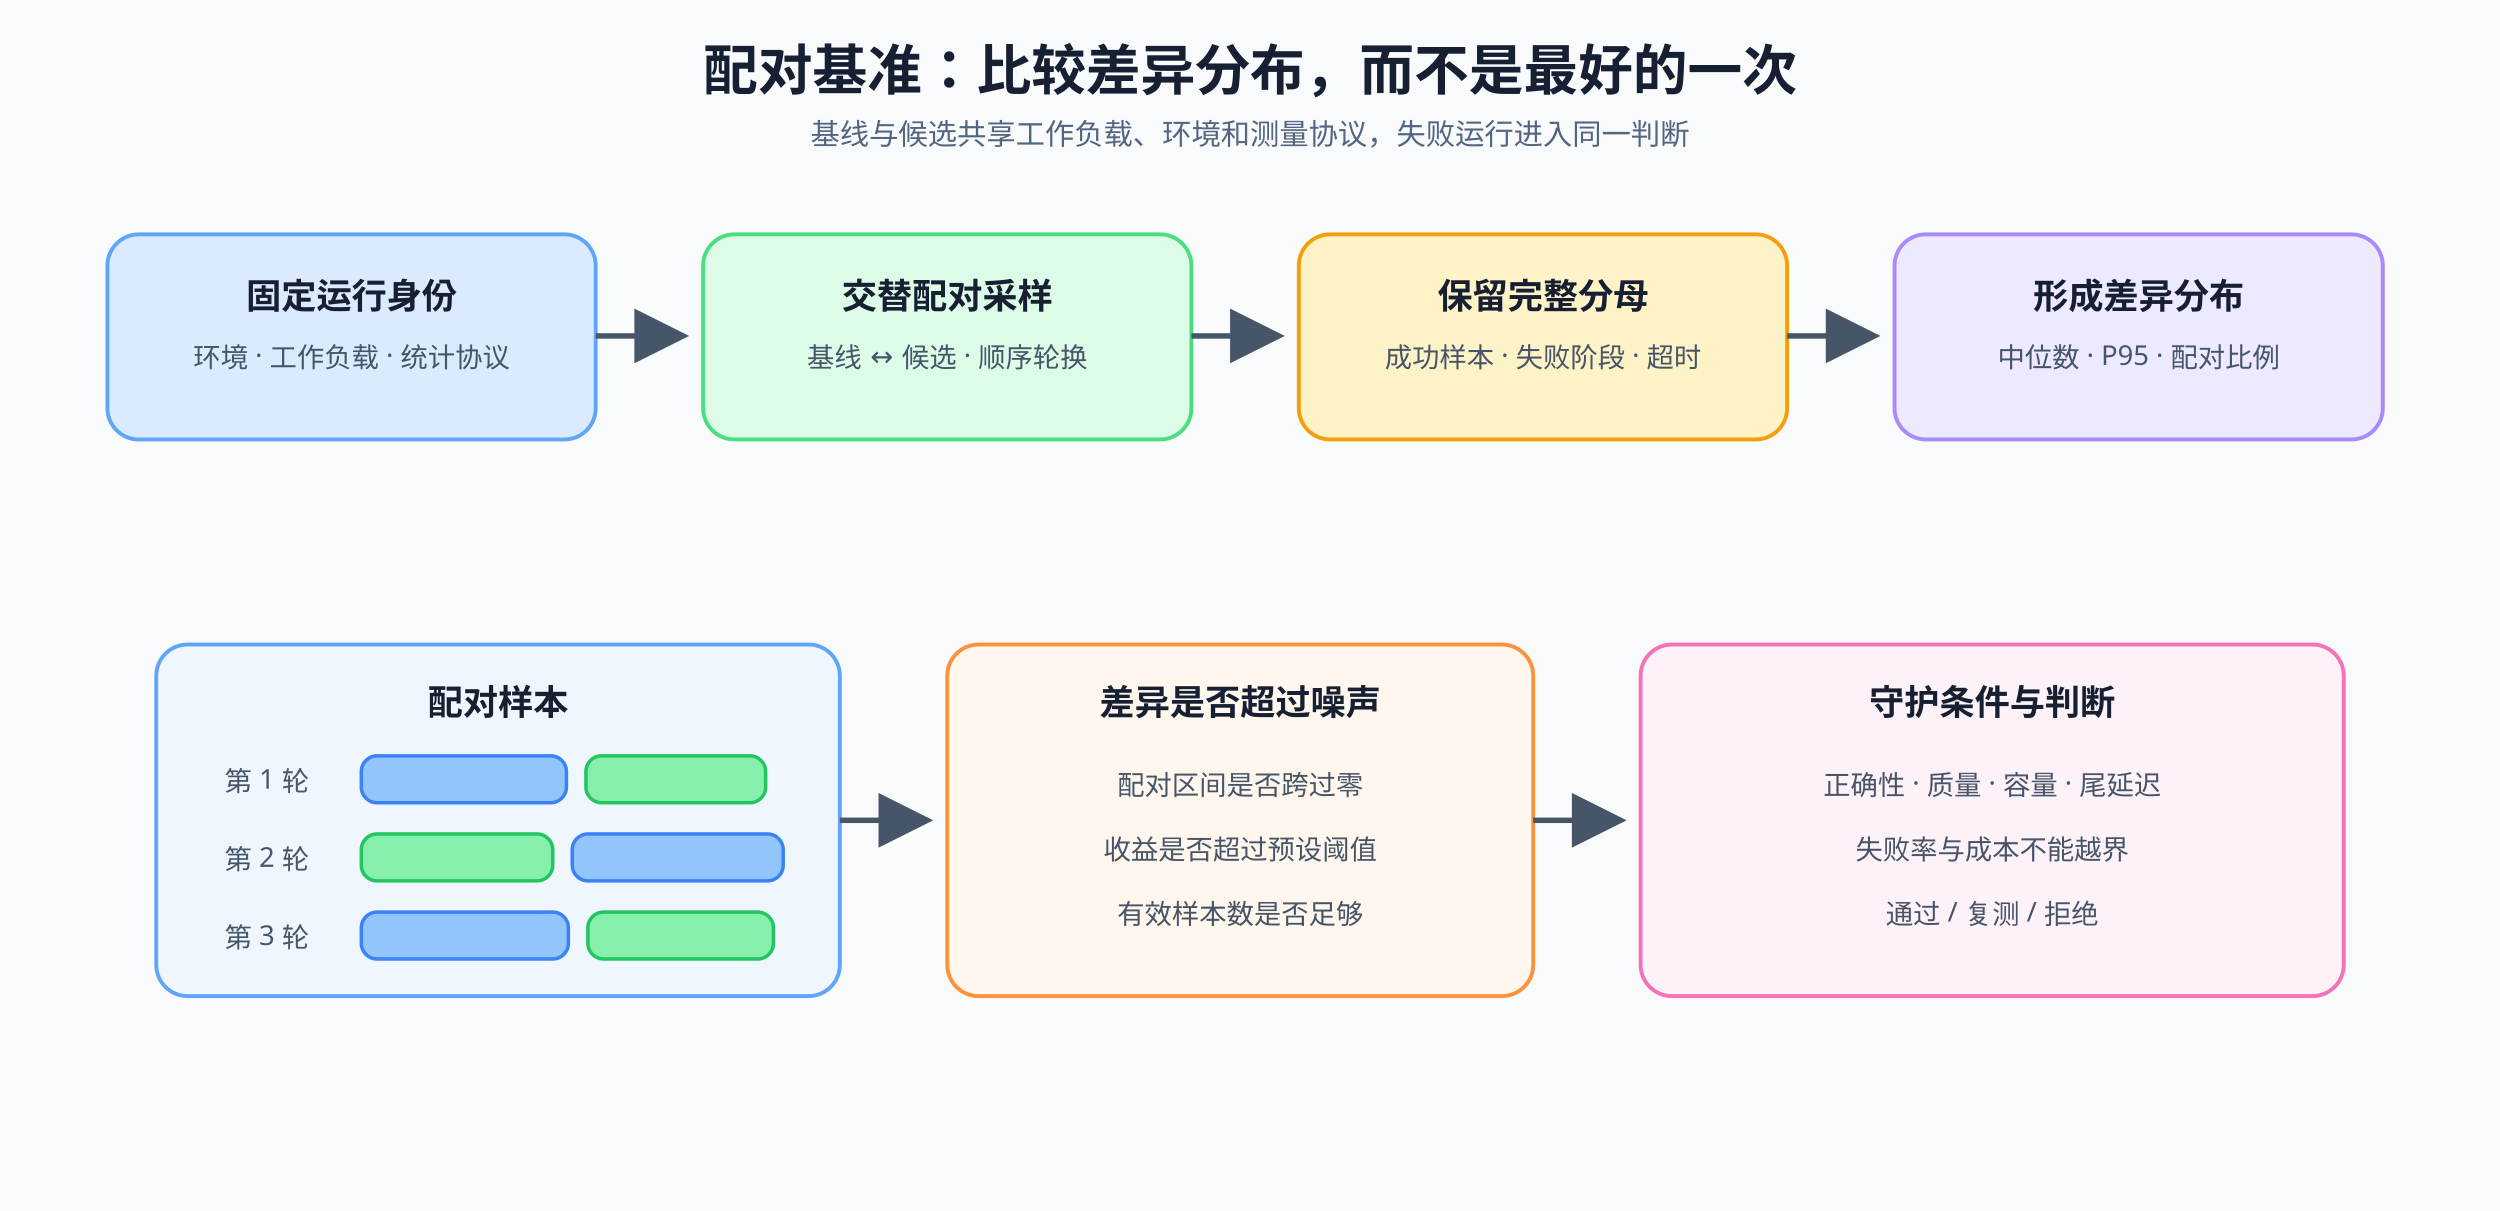
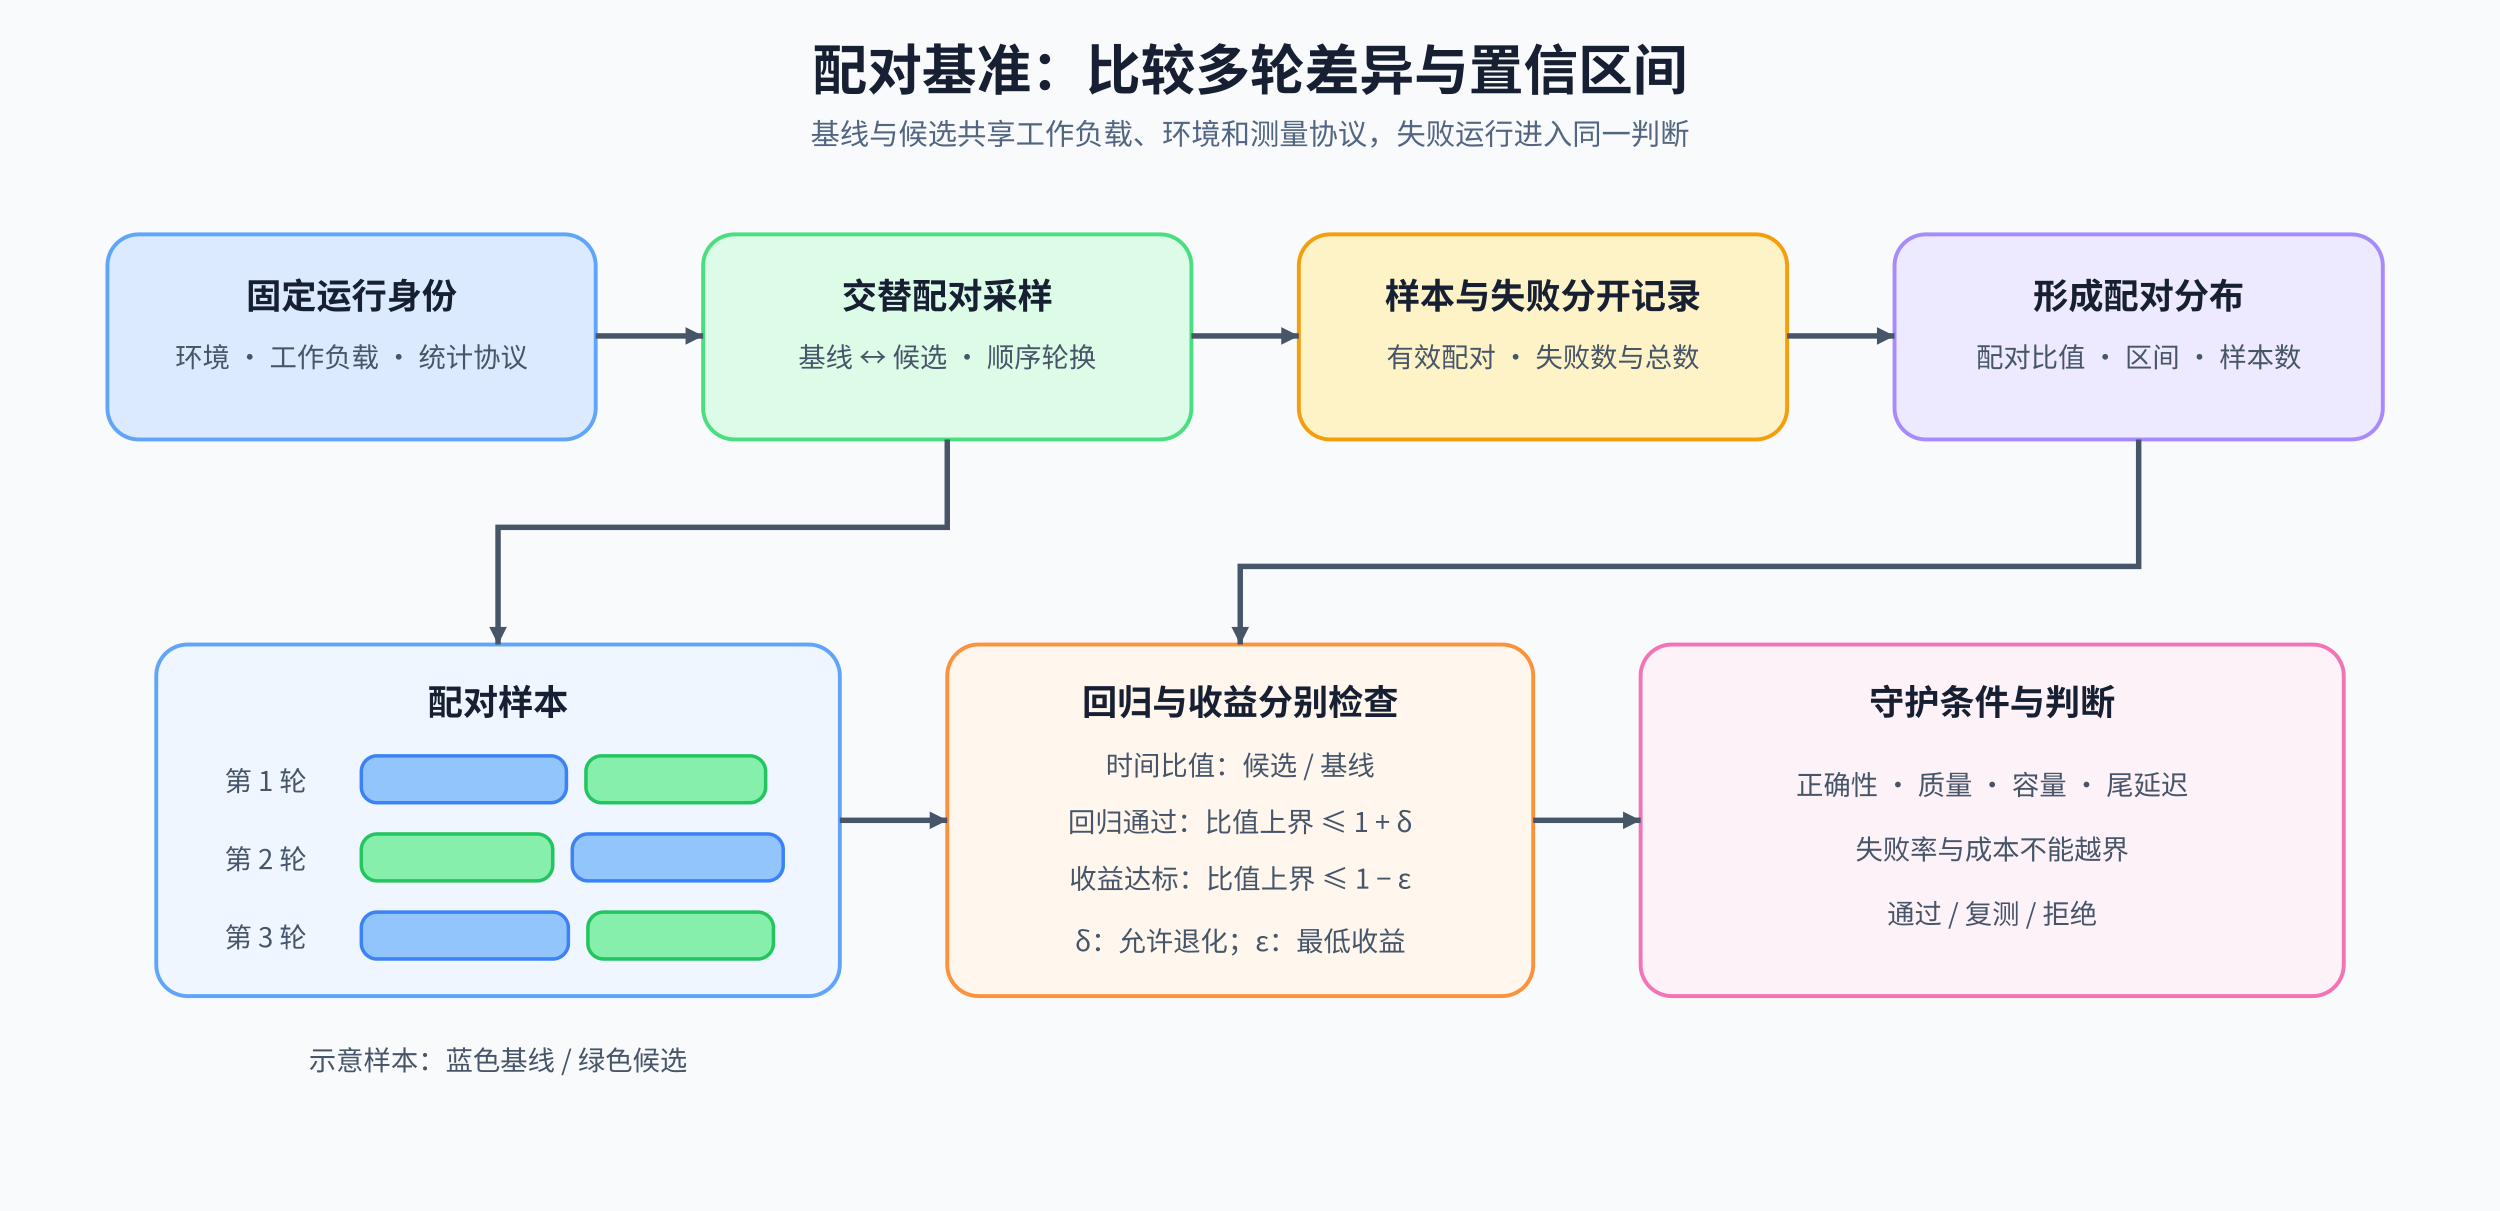
<svg xmlns="http://www.w3.org/2000/svg" width="1280" height="620" viewBox="0 0 1280 620" role="img" aria-labelledby="title desc">
  <defs>
-     <marker id="arrow" markerWidth="10" markerHeight="10" refX="9" refY="5" orient="auto">
-       <path d="M0 0L10 5L0 10Z" fill="#475569" />
+     <marker id="arrow" markerWidth="9" markerHeight="9" refX="9" refY="4.5" orient="auto" markerUnits="userSpaceOnUse">
+       <path d="M0 0L9 4.5L0 9Z" fill="#475569" />
    </marker>
-     <style>text{font-family:"Noto Sans SC","Microsoft YaHei",sans-serif;fill:#172033}.title{font-size:28px;font-weight:700}.sub{font-size:15px;fill:#526581}.head{font-size:18px;font-weight:700}.body{font-size:14px;fill:#475569}.node{stroke-width:2;rx:16}.line{stroke:#475569;stroke-width:2.8;fill:none;marker-end:url(#arrow)}.bar{stroke-width:1.8;rx:8}</style>
+     <style>text{font-family:"Noto Sans CJK SC","Microsoft YaHei",sans-serif;fill:#172033}.title{font-size:28px;font-weight:700}.sub{font-size:15px;fill:#526581}.head{font-size:18px;font-weight:700}.body{font-size:14px;fill:#475569}.node{stroke-width:2;rx:16}.line{stroke:#475569;stroke-width:2.8;fill:none;marker-end:url(#arrow)}.bar{stroke-width:1.8;rx:8}</style>
  </defs>
-   <rect width="1280" height="620" fill="#f8fafc" />
-   <text x="640" y="46" text-anchor="middle" class="title">配对基准：比较差异分布，而不是最好的一次</text>
+   <rect id="node-0" width="1280" height="620" fill="#f8fafc" />
+   <text x="640" y="46" text-anchor="middle" class="title">配对基准：比较多轮差异与置信区间</text>
  <text x="640" y="74" text-anchor="middle" class="sub">基线与候选共享工作负载、环境和测量协议，失败运行进入同一判断</text>
-   <rect x="55" y="120" width="250" height="105" fill="#dbeafe" stroke="#60a5fa" class="node" />
+   <rect id="node-1" x="55" y="120" width="250" height="105" fill="#dbeafe" stroke="#60a5fa" class="node" />
  <text x="180" y="158" text-anchor="middle" class="head">固定运行身份</text>
  <text x="180" y="188" text-anchor="middle" class="body">环境 · 工作负载 · 统计协议</text>
-   <rect x="360" y="120" width="250" height="105" fill="#dcfce7" stroke="#4ade80" class="node" />
+   <rect id="node-2" x="360" y="120" width="250" height="105" fill="#dcfce7" stroke="#4ade80" class="node" />
  <text x="485" y="158" text-anchor="middle" class="head">交替配对采样</text>
  <text x="485" y="188" text-anchor="middle" class="body">基线 ↔ 候选 · 顺序轮换</text>
-   <rect x="665" y="120" width="250" height="105" fill="#fef3c7" stroke="#f59e0b" class="node" />
-   <text x="790" y="158" text-anchor="middle" class="head">保留完整分母</text>
-   <text x="790" y="188" text-anchor="middle" class="body">成功样本 · 失败阶段 · 超时</text>
-   <rect x="970" y="120" width="250" height="105" fill="#ede9fe" stroke="#a78bfa" class="node" />
-   <text x="1095" y="158" text-anchor="middle" class="head">形成差异分布</text>
-   <text x="1095" y="188" text-anchor="middle" class="body">中位数 · P95 · 配对比例</text>
-   <path d="M305 172H350" class="line" />
-   <path d="M610 172H655" class="line" />
-   <path d="M915 172H960" class="line" />
-   <rect x="80" y="330" width="350" height="180" fill="#eff6ff" stroke="#60a5fa" class="node" />
+   <rect id="node-3" x="665" y="120" width="250" height="105" fill="#fef3c7" stroke="#f59e0b" class="node" />
+   <text x="790" y="158" text-anchor="middle" class="head">样本与失败分开记录</text>
+   <text x="790" y="188" text-anchor="middle" class="body">有效配对 · 失败数与总数</text>
+   <rect id="node-4" x="970" y="120" width="250" height="105" fill="#ede9fe" stroke="#a78bfa" class="node" />
+   <text x="1095" y="158" text-anchor="middle" class="head">形成配对分布</text>
+   <text x="1095" y="188" text-anchor="middle" class="body">配对比值 · 区间 · 样本数</text>
+   <path d="M305 172H360" data-source="node-1" data-target="node-2" class="line" />
+   <path d="M610 172H665" data-source="node-2" data-target="node-3" class="line" />
+   <path d="M915 172H970" data-source="node-3" data-target="node-4" class="line" />
+   <rect id="node-5" x="80" y="330" width="350" height="180" fill="#eff6ff" stroke="#60a5fa" class="node" />
  <text x="255" y="366" text-anchor="middle" class="head">配对样本</text>
  <text x="115" y="405" class="body">第 1 轮</text>
-   <rect x="185" y="387" width="105" height="24" fill="#93c5fd" stroke="#3b82f6" class="bar" />
-   <rect x="300" y="387" width="92" height="24" fill="#86efac" stroke="#22c55e" class="bar" />
+   <rect id="node-6" x="185" y="387" width="105" height="24" fill="#93c5fd" stroke="#3b82f6" class="bar" />
+   <rect id="node-7" x="300" y="387" width="92" height="24" fill="#86efac" stroke="#22c55e" class="bar" />
  <text x="115" y="445" class="body">第 2 轮</text>
-   <rect x="185" y="427" width="98" height="24" fill="#86efac" stroke="#22c55e" class="bar" />
-   <rect x="293" y="427" width="108" height="24" fill="#93c5fd" stroke="#3b82f6" class="bar" />
+   <rect id="node-8" x="185" y="427" width="98" height="24" fill="#86efac" stroke="#22c55e" class="bar" />
+   <rect id="node-9" x="293" y="427" width="108" height="24" fill="#93c5fd" stroke="#3b82f6" class="bar" />
  <text x="115" y="485" class="body">第 3 轮</text>
-   <rect x="185" y="467" width="106" height="24" fill="#93c5fd" stroke="#3b82f6" class="bar" />
-   <rect x="301" y="467" width="95" height="24" fill="#86efac" stroke="#22c55e" class="bar" />
-   <rect x="485" y="330" width="300" height="180" fill="#fff7ed" stroke="#fb923c" class="node" />
-   <text x="635" y="366" text-anchor="middle" class="head">差异是否超过噪声</text>
-   <text x="635" y="407" text-anchor="middle" class="body">配对区间是否跨过零</text>
-   <text x="635" y="440" text-anchor="middle" class="body">收益是否超过预设阈值</text>
-   <text x="635" y="473" text-anchor="middle" class="body">有效样本数是否足够</text>
-   <rect x="840" y="330" width="360" height="180" fill="#fdf2f8" stroke="#f472b6" class="node" />
+   <rect id="node-10" x="185" y="467" width="106" height="24" fill="#93c5fd" stroke="#3b82f6" class="bar" />
+   <rect id="node-11" x="301" y="467" width="95" height="24" fill="#86efac" stroke="#22c55e" class="bar" />
+   <rect id="node-12" x="485" y="330" width="300" height="180" fill="#fff7ed" stroke="#fb923c" class="node" />
+   <text x="635" y="366" text-anchor="middle" class="head">回归与收益分别检查</text>
+   <text x="635" y="397" text-anchor="middle" class="body">时间比值：候选 / 基线</text>
+   <text x="635" y="426" text-anchor="middle" class="body">回归通过：比值上界 ≤ 1 + δ</text>
+   <text x="635" y="455" text-anchor="middle" class="body">收益达标：比值上界 ≤ 1 − ε</text>
+   <text x="635" y="487" text-anchor="middle" class="body">δ：允许退化；ε：最低收益</text>
+   <rect id="node-13" x="840" y="330" width="360" height="180" fill="#fdf2f8" stroke="#f472b6" class="node" />
  <text x="1020" y="366" text-anchor="middle" class="head">守护条件与判断</text>
  <text x="1020" y="407" text-anchor="middle" class="body">正确性 · 质量 · 容量 · 尾延迟</text>
  <text x="1020" y="440" text-anchor="middle" class="body">失败率与成本不能越界</text>
  <text x="1020" y="473" text-anchor="middle" class="body">通过 / 复测 / 拒绝</text>
-   <path d="M430 420H475" class="line" />
-   <path d="M785 420H830" class="line" />
+   <path d="M430 420H485" data-source="node-5" data-target="node-12" class="line" />
+   <path d="M785 420H840" data-source="node-12" data-target="node-13" class="line" />
+   <path d="M485 225V270H255V330" data-source="node-2" data-target="node-5" class="line" />
+   <path d="M1095 225V290H635V330" data-source="node-4" data-target="node-12" class="line" />
+   <text x="255" y="548" text-anchor="middle" class="body">示意样本：蓝色基线 / 绿色候选</text>
</svg>
